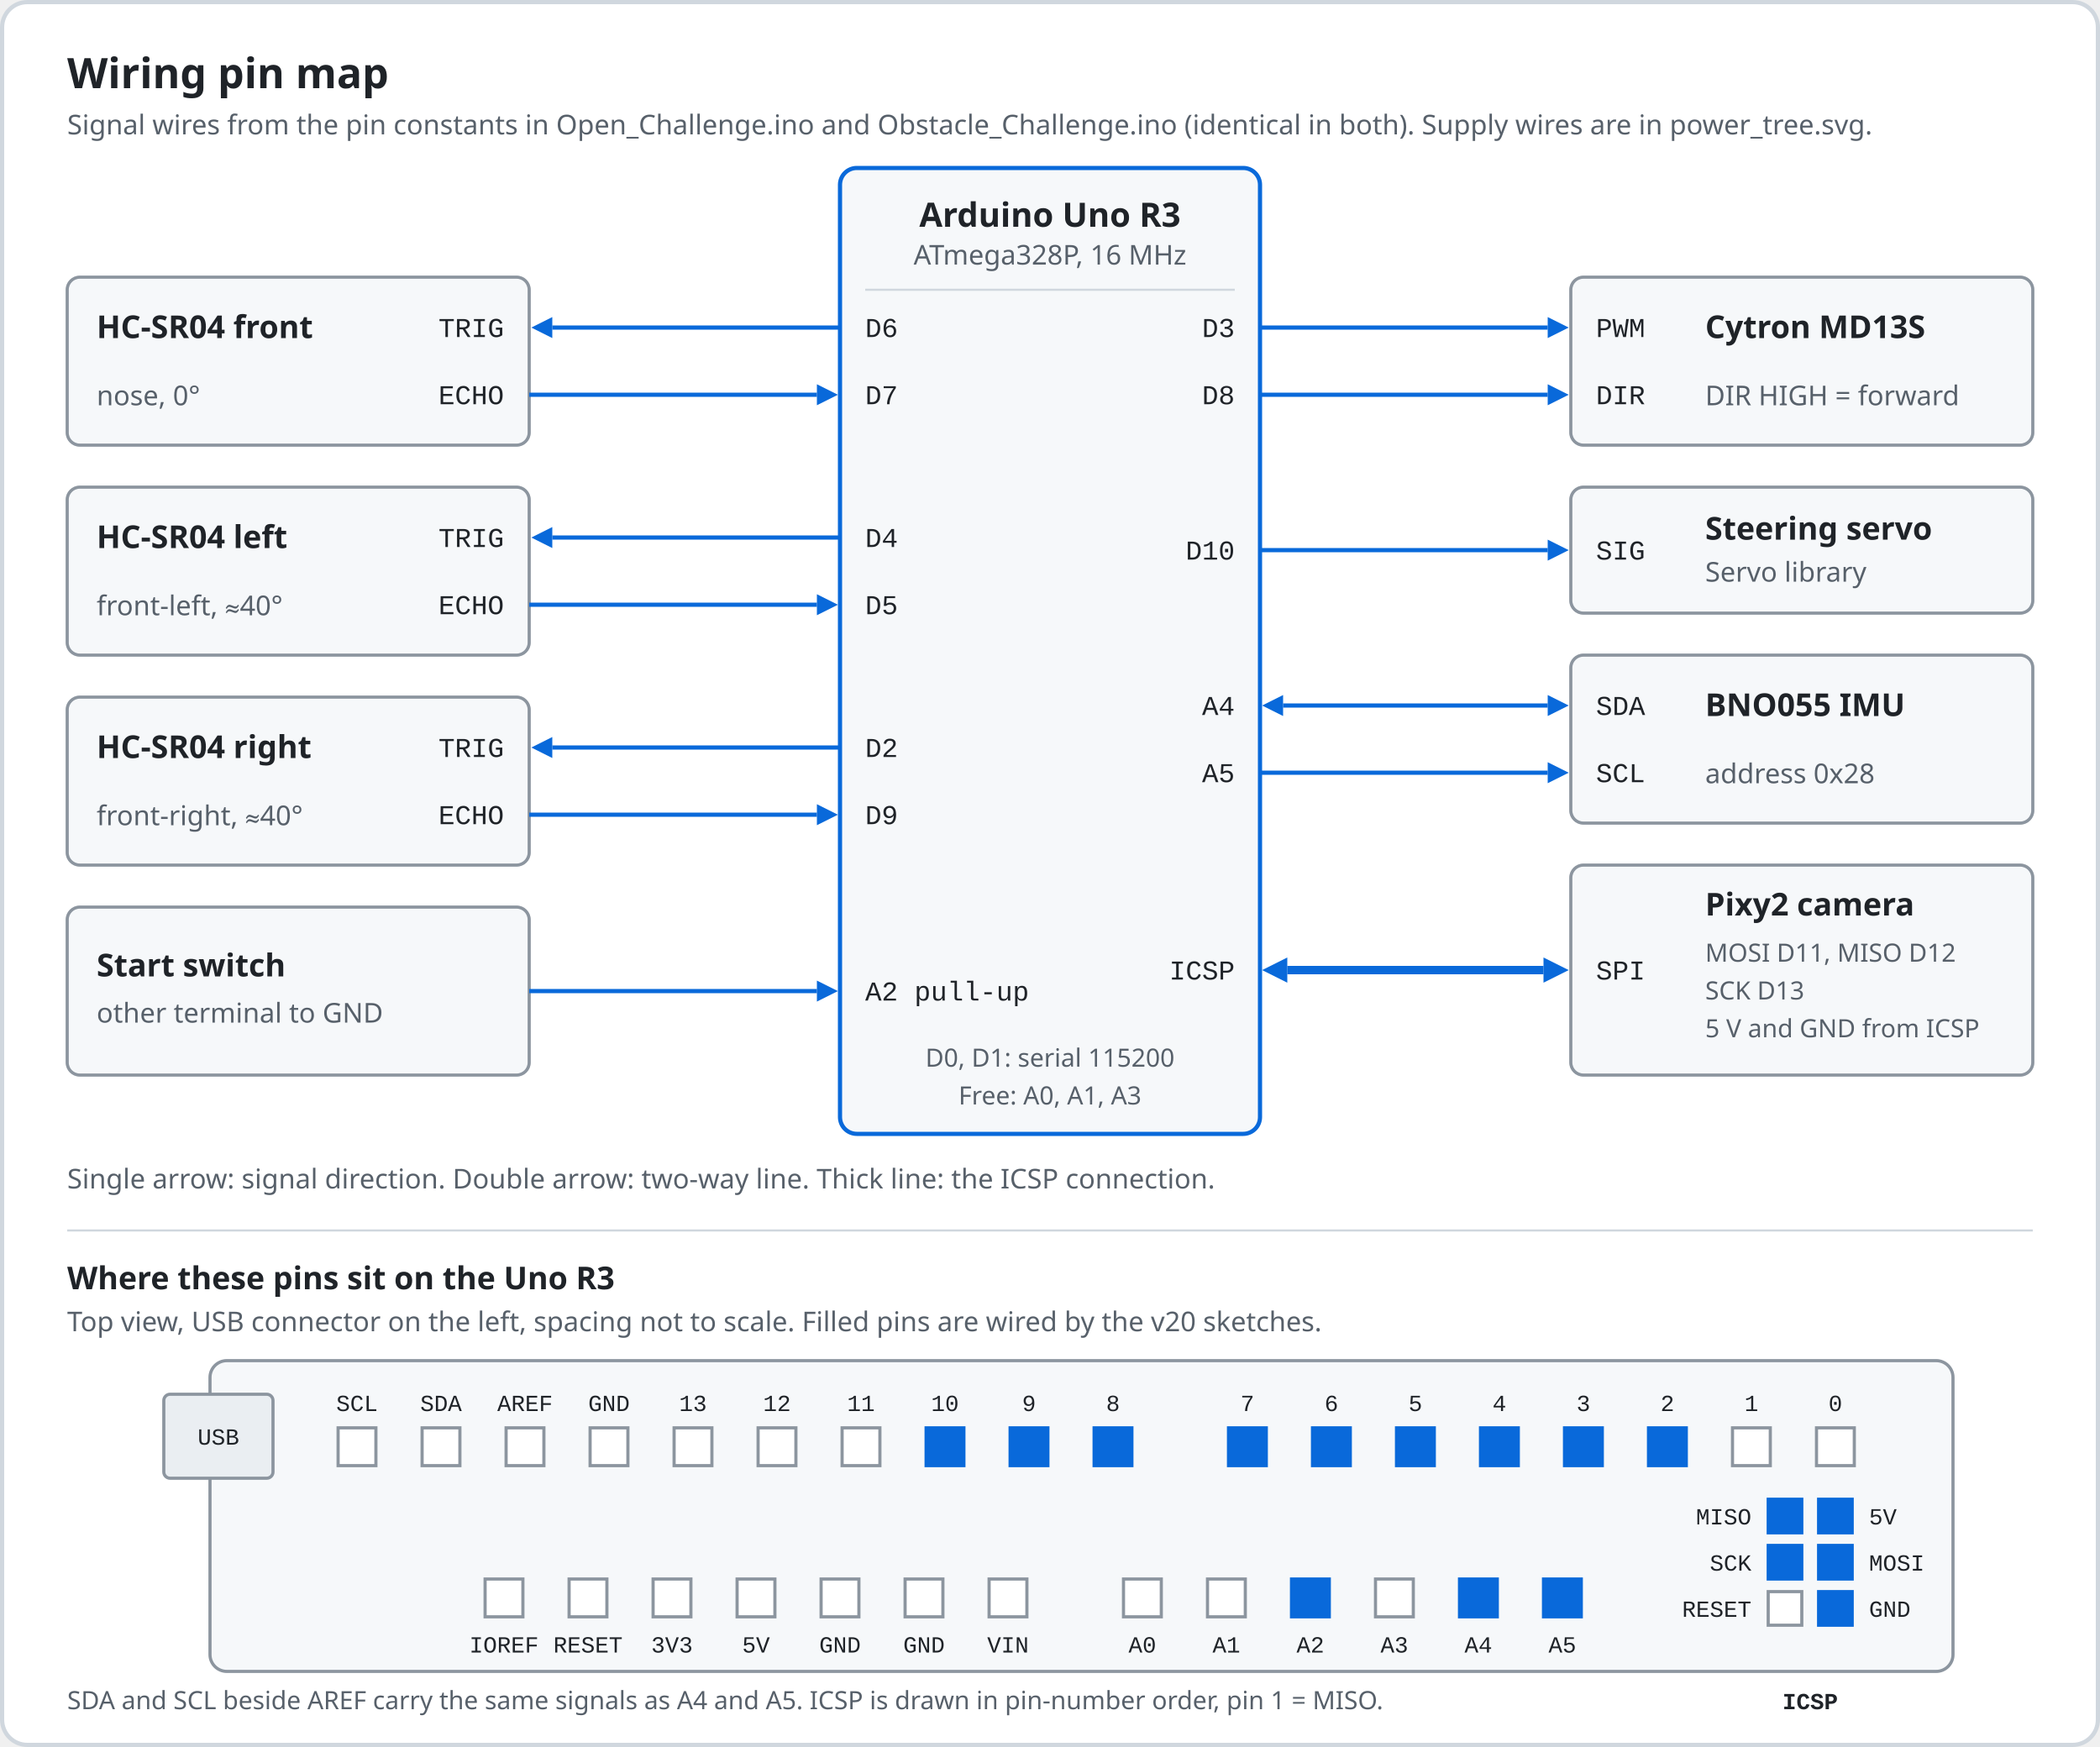
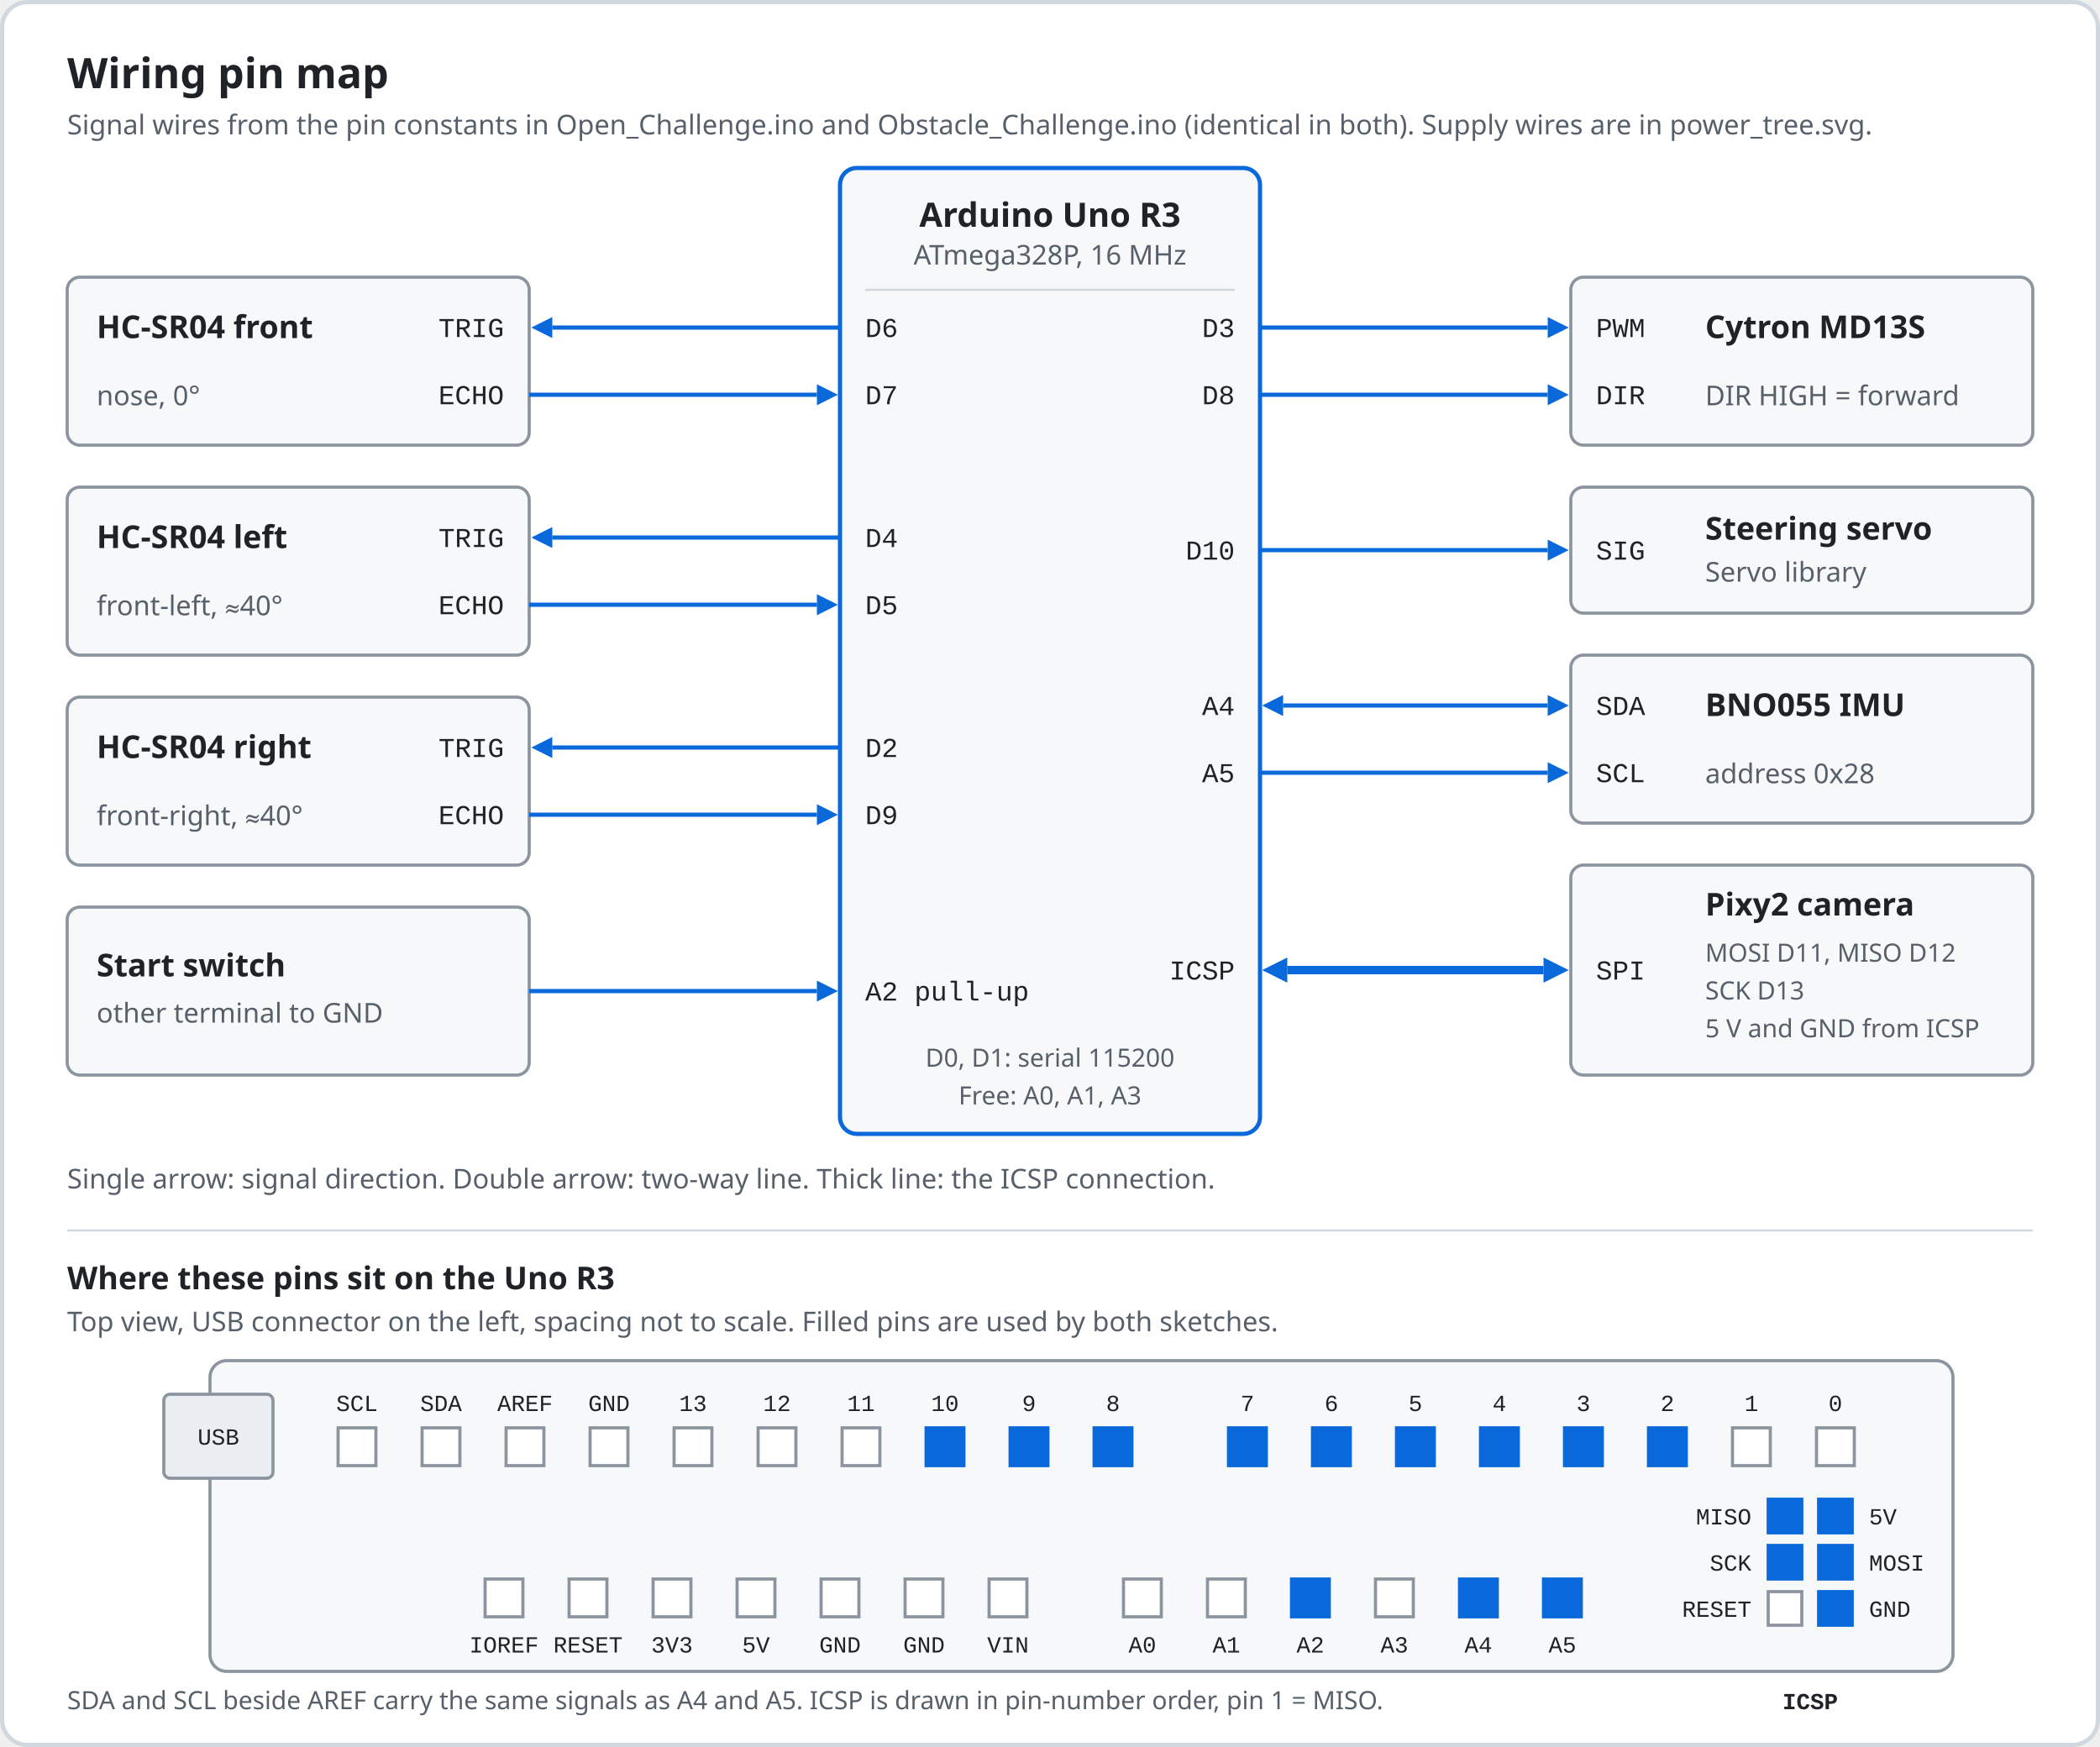
<svg xmlns="http://www.w3.org/2000/svg" width="1000" height="832" viewBox="0 0 1000 832" role="img" aria-labelledby="t d">
  <style>
    text { font-family: -apple-system, BlinkMacSystemFont, "Segoe UI", "Noto Sans", Helvetica, Arial, sans-serif; fill: #1f2328; }
    .title { font-size: 20px; font-weight: 600; }
    .h2 { font-size: 15px; font-weight: 600; }
    .name { font-size: 15px; font-weight: 600; }
    .sub { font-size: 13px; fill: #57606a; }
    .small { font-size: 12px; fill: #57606a; }
    .pin { font-family: ui-monospace, SFMono-Regular, Consolas, "Liberation Mono", Menlo, monospace; font-size: 13px; }
    .hp { font-family: ui-monospace, SFMono-Regular, Consolas, "Liberation Mono", Menlo, monospace; font-size: 11px; }
    .box { fill: #f6f8fa; stroke: #8c959f; stroke-width: 1.5; }
    .mcu { fill: #f6f8fa; stroke: #0969da; stroke-width: 2; }
    .sig { stroke: #0969da; stroke-width: 2; fill: none; }
    .cable { stroke: #0969da; stroke-width: 4; fill: none; }
    .ha { fill: #0969da; }
    .used { fill: #0969da; stroke: #0969da; stroke-width: 1.5; }
    .free { fill: #ffffff; stroke: #8c959f; stroke-width: 1.5; }
  </style>
  <rect x="1" y="1" width="998" height="830" rx="12" fill="#ffffff" stroke="#d0d7de" stroke-width="2" />
  <text class="title" x="32" y="42">Wiring pin map</text>
  <text class="sub" x="32" y="64">Signal wires from the pin constants in Open_Challenge.ino and Obstacle_Challenge.ino (identical in both). Supply wires are in power_tree.svg.</text>
  <rect class="box" x="32" y="132" width="220" height="80" rx="6" />
  <text class="name" x="46" y="161">HC-SR04 front</text>
  <text class="sub" x="46" y="193">nose, 0°</text>
  <text class="pin" x="240" y="160.5" text-anchor="end">TRIG</text>
  <text class="pin" x="240" y="192.5" text-anchor="end">ECHO</text>
  <rect class="box" x="32" y="232" width="220" height="80" rx="6" />
  <text class="name" x="46" y="261">HC-SR04 left</text>
  <text class="sub" x="46" y="293">front-left, ≈40°</text>
  <text class="pin" x="240" y="260.5" text-anchor="end">TRIG</text>
  <text class="pin" x="240" y="292.5" text-anchor="end">ECHO</text>
  <rect class="box" x="32" y="332" width="220" height="80" rx="6" />
  <text class="name" x="46" y="361">HC-SR04 right</text>
  <text class="sub" x="46" y="393">front-right, ≈40°</text>
  <text class="pin" x="240" y="360.5" text-anchor="end">TRIG</text>
  <text class="pin" x="240" y="392.5" text-anchor="end">ECHO</text>
  <rect class="box" x="32" y="432" width="220" height="80" rx="6" />
  <text class="name" x="46" y="465">Start switch</text>
  <text class="sub" x="46" y="487">other terminal to GND</text>
  <line class="sig" x1="263" y1="156" x2="400" y2="156" />
  <polygon class="ha" points="253,156 263,151 263,161" />
  <line class="sig" x1="252" y1="188" x2="389" y2="188" />
  <polygon class="ha" points="399,188 389,183 389,193" />
  <line class="sig" x1="263" y1="256" x2="400" y2="256" />
  <polygon class="ha" points="253,256 263,251 263,261" />
  <line class="sig" x1="252" y1="288" x2="389" y2="288" />
  <polygon class="ha" points="399,288 389,283 389,293" />
  <line class="sig" x1="263" y1="356" x2="400" y2="356" />
  <polygon class="ha" points="253,356 263,351 263,361" />
  <line class="sig" x1="252" y1="388" x2="389" y2="388" />
  <polygon class="ha" points="399,388 389,383 389,393" />
  <line class="sig" x1="252" y1="472" x2="389" y2="472" />
  <polygon class="ha" points="399,472 389,467 389,477" />
  <rect class="mcu" x="400" y="80" width="200" height="460" rx="8" />
  <text class="name" x="500" y="108" text-anchor="middle" style="font-size:16px">Arduino Uno R3</text>
  <text class="sub" x="500" y="126" text-anchor="middle">ATmega328P, 16 MHz</text>
  <line x1="412" y1="138" x2="588" y2="138" stroke="#d0d7de" stroke-width="1" />
  <text class="pin" x="412" y="160.5">D6</text>
  <text class="pin" x="412" y="192.5">D7</text>
  <text class="pin" x="412" y="260.5">D4</text>
  <text class="pin" x="412" y="292.5">D5</text>
  <text class="pin" x="412" y="360.5">D2</text>
  <text class="pin" x="412" y="392.5">D9</text>
  <text class="pin" x="412" y="476.5">A2 pull-up</text>
  <text class="pin" x="588" y="160.5" text-anchor="end">D3</text>
  <text class="pin" x="588" y="192.5" text-anchor="end">D8</text>
  <text class="pin" x="588" y="266.5" text-anchor="end">D10</text>
  <text class="pin" x="588" y="340.5" text-anchor="end">A4</text>
  <text class="pin" x="588" y="372.5" text-anchor="end">A5</text>
  <text class="pin" x="588" y="466.5" text-anchor="end">ICSP</text>
  <text class="small" x="500" y="508" text-anchor="middle">D0, D1: serial 115200</text>
  <text class="small" x="500" y="526" text-anchor="middle">Free: A0, A1, A3</text>
  <line class="sig" x1="600" y1="156" x2="737" y2="156" />
  <polygon class="ha" points="747,156 737,151 737,161" />
  <line class="sig" x1="600" y1="188" x2="737" y2="188" />
  <polygon class="ha" points="747,188 737,183 737,193" />
  <line class="sig" x1="600" y1="262" x2="737" y2="262" />
  <polygon class="ha" points="747,262 737,257 737,267" />
  <line class="sig" x1="611" y1="336" x2="737" y2="336" />
  <polygon class="ha" points="601,336 611,331 611,341" />
  <polygon class="ha" points="747,336 737,331 737,341" />
  <line class="sig" x1="600" y1="368" x2="737" y2="368" />
  <polygon class="ha" points="747,368 737,363 737,373" />
  <line class="cable" x1="613" y1="462" x2="735" y2="462" />
  <polygon class="ha" points="601,462 613,456 613,468" />
  <polygon class="ha" points="747,462 735,456 735,468" />
  <rect class="box" x="748" y="132" width="220" height="80" rx="6" />
  <text class="pin" x="760" y="160.5">PWM</text>
  <text class="pin" x="760" y="192.5">DIR</text>
  <text class="name" x="812" y="161">Cytron MD13S</text>
  <text class="sub" x="812" y="193">DIR HIGH = forward</text>
  <rect class="box" x="748" y="232" width="220" height="60" rx="6" />
  <text class="pin" x="760" y="266.5">SIG</text>
  <text class="name" x="812" y="257">Steering servo</text>
  <text class="sub" x="812" y="277">Servo library</text>
  <rect class="box" x="748" y="312" width="220" height="80" rx="6" />
  <text class="pin" x="760" y="340.5">SDA</text>
  <text class="pin" x="760" y="372.5">SCL</text>
  <text class="name" x="812" y="341">BNO055 IMU</text>
  <text class="sub" x="812" y="373">address 0x28</text>
  <rect class="box" x="748" y="412" width="220" height="100" rx="6" />
  <text class="pin" x="760" y="466.5">SPI</text>
  <text class="name" x="812" y="436">Pixy2 camera</text>
  <text class="small" x="812" y="458">MOSI D11, MISO D12</text>
  <text class="small" x="812" y="476">SCK D13</text>
  <text class="small" x="812" y="494">5 V and GND from ICSP</text>
  <text class="sub" x="32" y="566">Single arrow: signal direction. Double arrow: two-way line. Thick line: the ICSP connection.</text>
  <line x1="32" y1="586" x2="968" y2="586" stroke="#d0d7de" stroke-width="1" />
  <text class="h2" x="32" y="614">Where these pins sit on the Uno R3</text>
-   <text class="sub" x="32" y="634">Top view, USB connector on the left, spacing not to scale. Filled pins are wired by the v20 sketches.</text>
+   <text class="sub" x="32" y="634">Top view, USB connector on the left, spacing not to scale. Filled pins are used by both sketches.</text>
  <rect x="100" y="648" width="830" height="148" rx="8" fill="#f6f8fa" stroke="#8c959f" stroke-width="1.5" />
  <rect x="78" y="664" width="52" height="40" rx="3" fill="#eaeef2" stroke="#8c959f" stroke-width="1.5" />
  <text class="hp" x="104" y="688" text-anchor="middle">USB</text>
  <g text-anchor="middle">
    <text class="hp" x="170" y="672">SCL</text>
    <text class="hp" x="210" y="672">SDA</text>
    <text class="hp" x="250" y="672">AREF</text>
    <text class="hp" x="290" y="672">GND</text>
    <text class="hp" x="330" y="672">13</text>
    <text class="hp" x="370" y="672">12</text>
    <text class="hp" x="410" y="672">11</text>
    <text class="hp" x="450" y="672">10</text>
    <text class="hp" x="490" y="672">9</text>
    <text class="hp" x="530" y="672">8</text>
    <text class="hp" x="594" y="672">7</text>
    <text class="hp" x="634" y="672">6</text>
    <text class="hp" x="674" y="672">5</text>
    <text class="hp" x="714" y="672">4</text>
    <text class="hp" x="754" y="672">3</text>
    <text class="hp" x="794" y="672">2</text>
    <text class="hp" x="834" y="672">1</text>
    <text class="hp" x="874" y="672">0</text>
  </g>
  <rect class="free" x="161" y="680" width="18" height="18" />
  <rect class="free" x="201" y="680" width="18" height="18" />
  <rect class="free" x="241" y="680" width="18" height="18" />
  <rect class="free" x="281" y="680" width="18" height="18" />
  <rect class="free" x="321" y="680" width="18" height="18" />
  <rect class="free" x="361" y="680" width="18" height="18" />
  <rect class="free" x="401" y="680" width="18" height="18" />
  <rect class="used" x="441" y="680" width="18" height="18" />
  <rect class="used" x="481" y="680" width="18" height="18" />
  <rect class="used" x="521" y="680" width="18" height="18" />
  <rect class="used" x="585" y="680" width="18" height="18" />
  <rect class="used" x="625" y="680" width="18" height="18" />
  <rect class="used" x="665" y="680" width="18" height="18" />
  <rect class="used" x="705" y="680" width="18" height="18" />
  <rect class="used" x="745" y="680" width="18" height="18" />
  <rect class="used" x="785" y="680" width="18" height="18" />
  <rect class="free" x="825" y="680" width="18" height="18" />
  <rect class="free" x="865" y="680" width="18" height="18" />
  <rect class="free" x="231" y="752" width="18" height="18" />
  <rect class="free" x="271" y="752" width="18" height="18" />
  <rect class="free" x="311" y="752" width="18" height="18" />
  <rect class="free" x="351" y="752" width="18" height="18" />
  <rect class="free" x="391" y="752" width="18" height="18" />
  <rect class="free" x="431" y="752" width="18" height="18" />
  <rect class="free" x="471" y="752" width="18" height="18" />
  <rect class="free" x="535" y="752" width="18" height="18" />
  <rect class="free" x="575" y="752" width="18" height="18" />
  <rect class="used" x="615" y="752" width="18" height="18" />
  <rect class="free" x="655" y="752" width="18" height="18" />
  <rect class="used" x="695" y="752" width="18" height="18" />
  <rect class="used" x="735" y="752" width="18" height="18" />
  <g text-anchor="middle">
    <text class="hp" x="240" y="787">IOREF</text>
    <text class="hp" x="280" y="787">RESET</text>
    <text class="hp" x="320" y="787">3V3</text>
    <text class="hp" x="360" y="787">5V</text>
    <text class="hp" x="400" y="787">GND</text>
    <text class="hp" x="440" y="787">GND</text>
    <text class="hp" x="480" y="787">VIN</text>
    <text class="hp" x="544" y="787">A0</text>
    <text class="hp" x="584" y="787">A1</text>
    <text class="hp" x="624" y="787">A2</text>
    <text class="hp" x="664" y="787">A3</text>
    <text class="hp" x="704" y="787">A4</text>
    <text class="hp" x="744" y="787">A5</text>
  </g>
  <rect class="used" x="842" y="714" width="16" height="16" />
  <rect class="used" x="866" y="714" width="16" height="16" />
  <rect class="used" x="842" y="736" width="16" height="16" />
  <rect class="used" x="866" y="736" width="16" height="16" />
  <rect class="free" x="842" y="758" width="16" height="16" />
  <rect class="used" x="866" y="758" width="16" height="16" />
  <text class="hp" x="834" y="726" text-anchor="end">MISO</text>
  <text class="hp" x="834" y="748" text-anchor="end">SCK</text>
  <text class="hp" x="834" y="770" text-anchor="end">RESET</text>
  <text class="hp" x="890" y="726">5V</text>
  <text class="hp" x="890" y="748">MOSI</text>
  <text class="hp" x="890" y="770">GND</text>
  <text class="hp" x="862" y="814" text-anchor="middle" style="font-weight:600">ICSP</text>
  <text class="small" x="32" y="814">SDA and SCL beside AREF carry the same signals as A4 and A5. ICSP is drawn in pin-number order, pin 1 = MISO.</text>
</svg>
